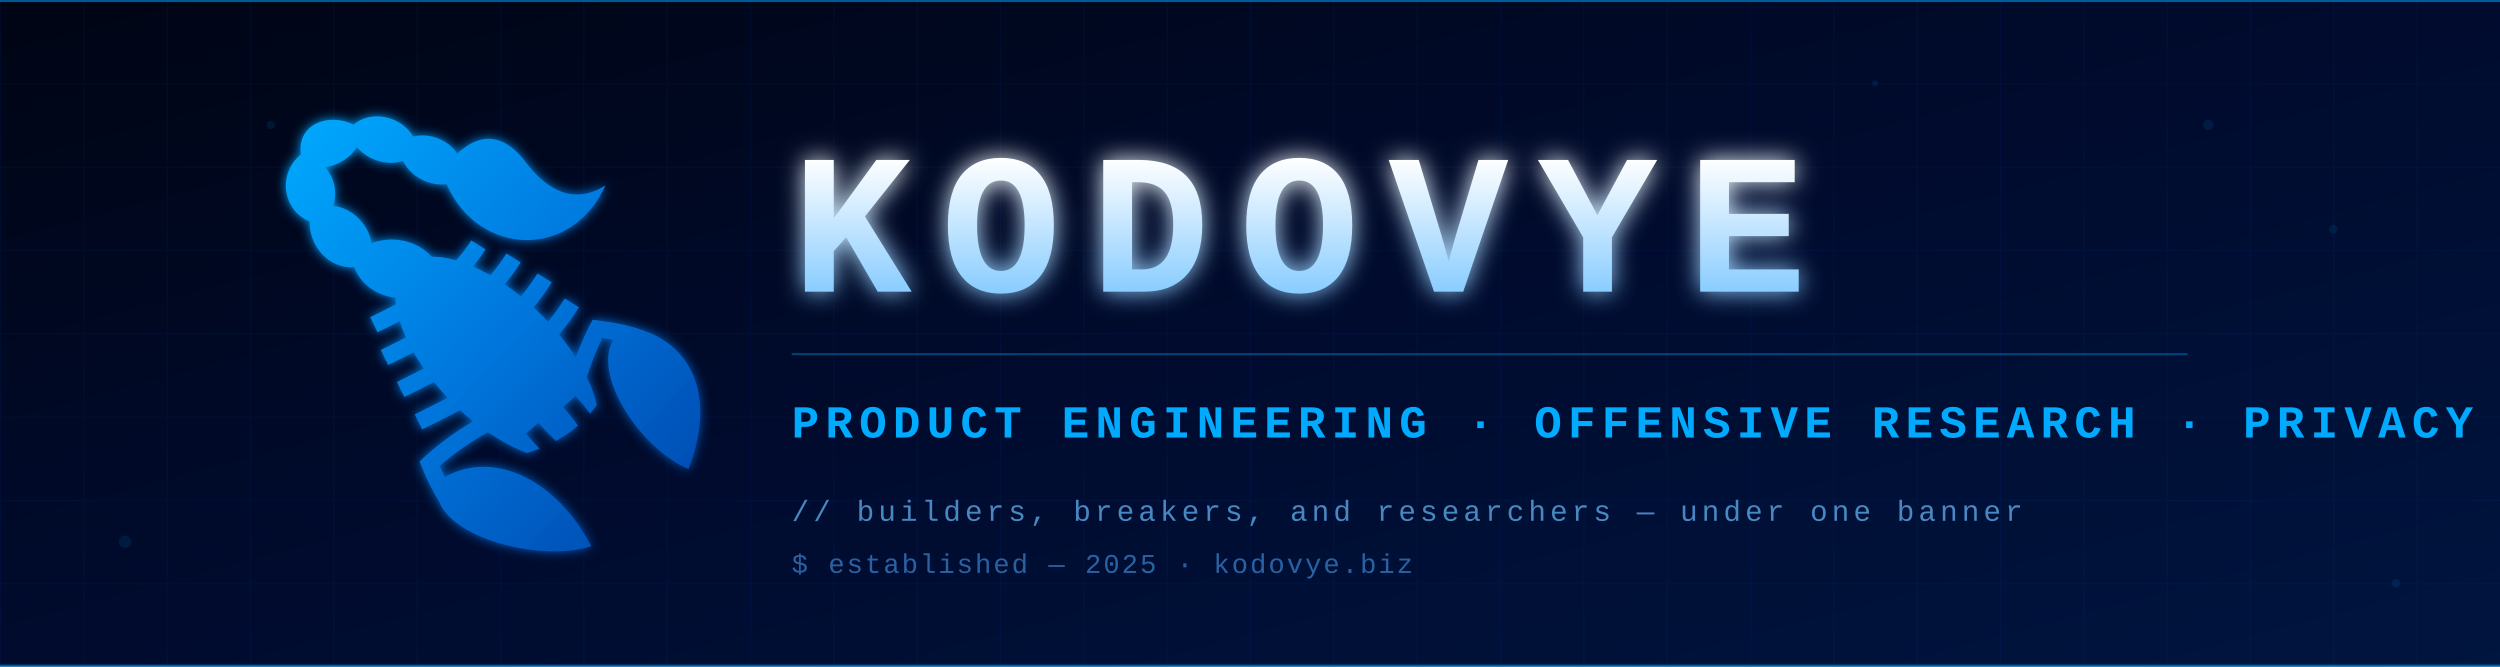
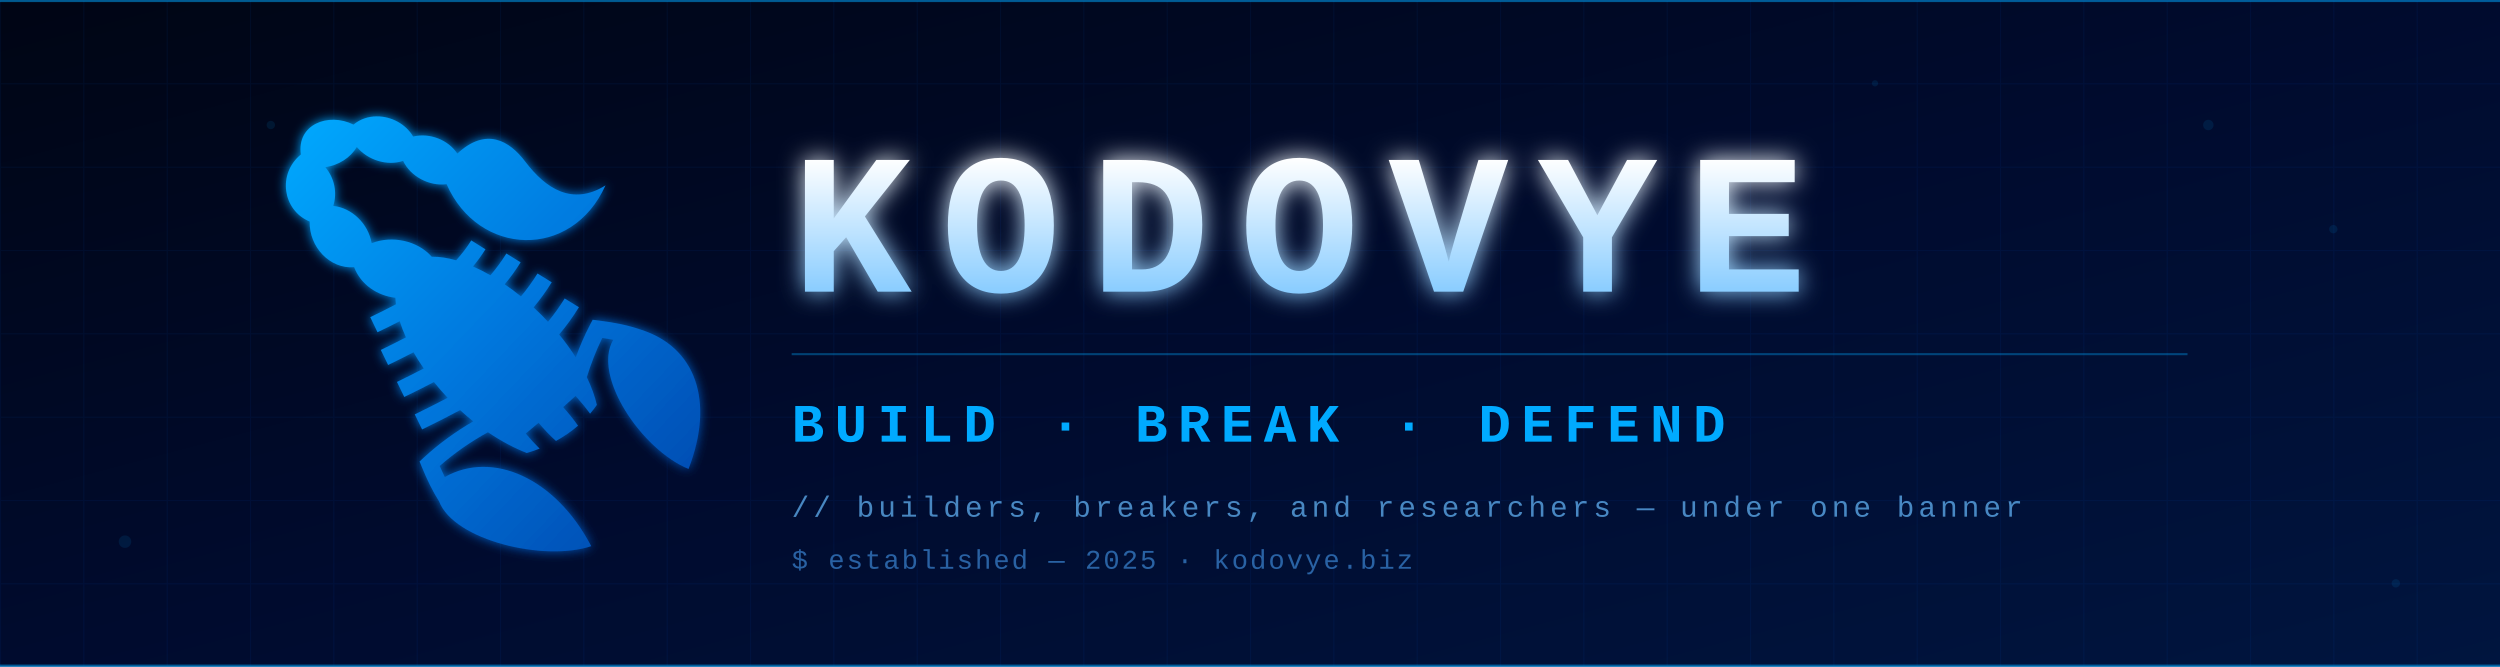
<svg xmlns="http://www.w3.org/2000/svg" viewBox="0 0 1200 320" width="1200" height="320">
  <defs>
    <linearGradient id="bgGrad" x1="0%" y1="0%" x2="100%" y2="100%">
      <stop offset="0%" stop-color="#000514" />
      <stop offset="50%" stop-color="#000B2E" />
      <stop offset="100%" stop-color="#00153F" />
    </linearGradient>
    <linearGradient id="textGrad" x1="0%" y1="0%" x2="0%" y2="100%">
      <stop offset="0%" stop-color="#FFFFFF" />
      <stop offset="100%" stop-color="#88CCFF" />
    </linearGradient>
    <linearGradient id="scorpGrad" x1="0%" y1="0%" x2="100%" y2="100%">
      <stop offset="0%" stop-color="#00AAFF" />
      <stop offset="50%" stop-color="#0077DD" />
      <stop offset="100%" stop-color="#0044AA" />
    </linearGradient>
    <filter id="glow" x="-50%" y="-50%" width="200%" height="200%">
      <feGaussianBlur stdDeviation="6" result="blur" />
      <feMerge>
        <feMergeNode in="blur" />
        <feMergeNode in="SourceGraphic" />
      </feMerge>
    </filter>
    <pattern id="grid" x="0" y="0" width="40" height="40" patternUnits="userSpaceOnUse">
      <path d="M 40 0 L 0 0 0 40" fill="none" stroke="#0066FF" stroke-opacity="0.06" stroke-width="1" />
    </pattern>
  </defs>
  <rect width="1200" height="320" fill="url(#bgGrad)" />
  <rect width="1200" height="320" fill="url(#grid)" />
  <g opacity="0.10">
    <circle cx="1060" cy="60" r="2.5" fill="#00AAFF" />
    <circle cx="1120" cy="110" r="2" fill="#00AAFF" />
    <circle cx="130" cy="60" r="2" fill="#00AAFF" />
    <circle cx="60" cy="260" r="3" fill="#00AAFF" />
    <circle cx="1150" cy="280" r="2" fill="#00AAFF" />
    <circle cx="900" cy="40" r="1.5" fill="#00AAFF" />
  </g>
  <line x1="0" y1="0" x2="1200" y2="0" stroke="#00AAFF" stroke-opacity="0.5" stroke-width="2" />
  <line x1="0" y1="320" x2="1200" y2="320" stroke="#00AAFF" stroke-opacity="0.5" stroke-width="2" />
  <g transform="translate(130, 50) scale(0.43)" filter="url(#glow)">
    <path fill="url(#scorpGrad)" d="M118.2 13.613c-9.34.05-18.525 2.977-25.878 9.2c-28.494-14.11-63.64.133-58.814 33.37C7.16 77.84 13.01 118.364 43.355 131.036c-.715 28.33 22.506 53.156 49.643 50.957c7.358 19.48 25.91 31.78 45.996 34.16q.15 3.53.63 7.235c-9.325 4.95-18.904 9.69-28.645 14.374l8.098 16.84c8.28-3.98 16.58-8.045 24.8-12.307c1.822 5.843 4.153 11.877 6.93 18.027c-9.202 4.788-18.57 9.436-28.048 14.037l8.16 16.814c9.49-4.607 18.984-9.31 28.394-14.195a240 240 0 0 0 11.393 18.067c-9.837 5.116-19.83 10.094-29.934 15.02l8.19 16.798c11.075-5.4 22.15-10.903 33.11-16.646a293 293 0 0 0 15.302 17.55c-12.022 6.36-24.303 12.478-36.713 18.54l8.203 16.794c14.22-6.947 28.442-14.04 42.432-21.567a270 270 0 0 0 14.6 12.547c-19.234 11.162-38.166 24.76-55.102 40.38l-4.783 4.41l2.478 6.017c6.126 14.866 12.37 27.647 19.33 38.534c16.73 43.73 117.658 67.51 169.87 49.974c-40.098-76.48-110.48-107.213-163.516-77.16a288 288 0 0 1-5.7-12.338c16.67-14.624 35.242-27.457 53.913-37.656c14.745 9.996 29.484 17.747 43.312 23.174a165 165 0 0 0 14.36-4.91c-5.082-4.966-10.262-10.56-15.505-16.832l14.34-11.985c6.706 8.026 13.247 14.75 19.41 20.267c9.148-5.032 17.394-10.79 24.644-17.03c-4.422-6.302-9.917-13.245-16.64-20.736l13.91-12.48c6.27 6.987 11.628 13.576 16.176 19.802c2.76-3.212 5.29-6.494 7.563-9.825c-2.275-9.77-6.05-20.19-11.212-30.927c4.547-14.812 10.333-29.638 17.244-43.776c4.26.62 8.324 1.297 12.215 2.03c-23.748 40.476 31.817 122.773 84.082 144.218c29.62-76.177 7.565-136.216-53.038-155.462c-13.592-4.834-29.27-8.007-47.555-10.31l-6.457-.815l-3.002 5.773c-6.094 11.72-11.37 23.9-15.847 36.21c-5.395-8.492-11.577-17.043-18.5-25.503a257 257 0 0 0 22.038-30.44l-15.903-9.816c-5.726 9.277-11.96 17.903-18.61 26a305 305 0 0 0-7.362-7.634a308 308 0 0 0-8.733-8.382a241 241 0 0 0 20.244-28.008l-15.892-9.83a221.6 221.6 0 0 1-18.477 25.58c-6-4.88-12.05-9.395-18.093-13.53a216 216 0 0 0 17.728-24.504l-15.875-9.86c-5.434 8.747-11.412 16.803-17.84 24.302c-6.575-3.778-13.08-7.073-19.443-9.856a175 175 0 0 0 13.912-19.146l-15.834-9.928c-5.074 8.093-10.74 15.45-16.895 22.223c-9.522-2.728-18.495-4.106-26.615-4.004c-.202.003-.398.017-.6.02c-15.792-17.983-44.215-24.07-67.113-15.15c-3.733-21.79-22.074-39.414-42.832-41.6c4.765-14.846 1.142-31.49-8.877-43.204c14.55-2 28.25-10.616 35.153-22.598c12.188 14.724 34.067 21.62 51.673 15.564c8.117 17.202 29.023 28.58 48.562 26.01c35.58 81.022 139.882 84.89 177.424 1.266c-36.924 23.267-66.726 3.737-89.6-26.473c-17.638-23.298-43.473-38.92-75.83-8.985c-10.208-15.318-30.848-23.5-49.33-18.993c-8.477-14.405-24.79-22.622-40.67-22.54z" />
  </g>
  <g font-family="'Courier New', 'Consolas', 'Monaco', monospace" text-anchor="start">
    <text x="380" y="140" font-size="96" font-weight="900" fill="url(#textGrad)" letter-spacing="14" filter="url(#glow)">KODOVYE</text>
    <line x1="380" y1="170" x2="1050" y2="170" stroke="#00AAFF" stroke-opacity="0.35" stroke-width="1" />
-     <text x="380" y="210" font-size="22" font-weight="600" fill="#00AAFF" letter-spacing="3">PRODUCT ENGINEERING · OFFENSIVE RESEARCH · PRIVACY</text>
-     <text x="380" y="250" font-size="14" font-weight="400" fill="#66BBFF" letter-spacing="2" opacity="0.7">// builders, breakers, and researchers — under one banner</text>
-     <text x="380" y="275" font-size="13" font-weight="400" fill="#4499EE" letter-spacing="1" opacity="0.6">$ established — 2025 · kodovye.biz</text>
+     <text x="380" y="212" font-size="26" font-weight="700" fill="#00AAFF" letter-spacing="5">BUILD · BREAK · DEFEND</text>
+     <text x="380" y="248" font-size="14" font-weight="400" fill="#66BBFF" letter-spacing="2" opacity="0.7">// builders, breakers, and researchers — under one banner</text>
+     <text x="380" y="273" font-size="13" font-weight="400" fill="#4499EE" letter-spacing="1" opacity="0.6">$ established — 2025 · kodovye.biz</text>
  </g>
</svg>
